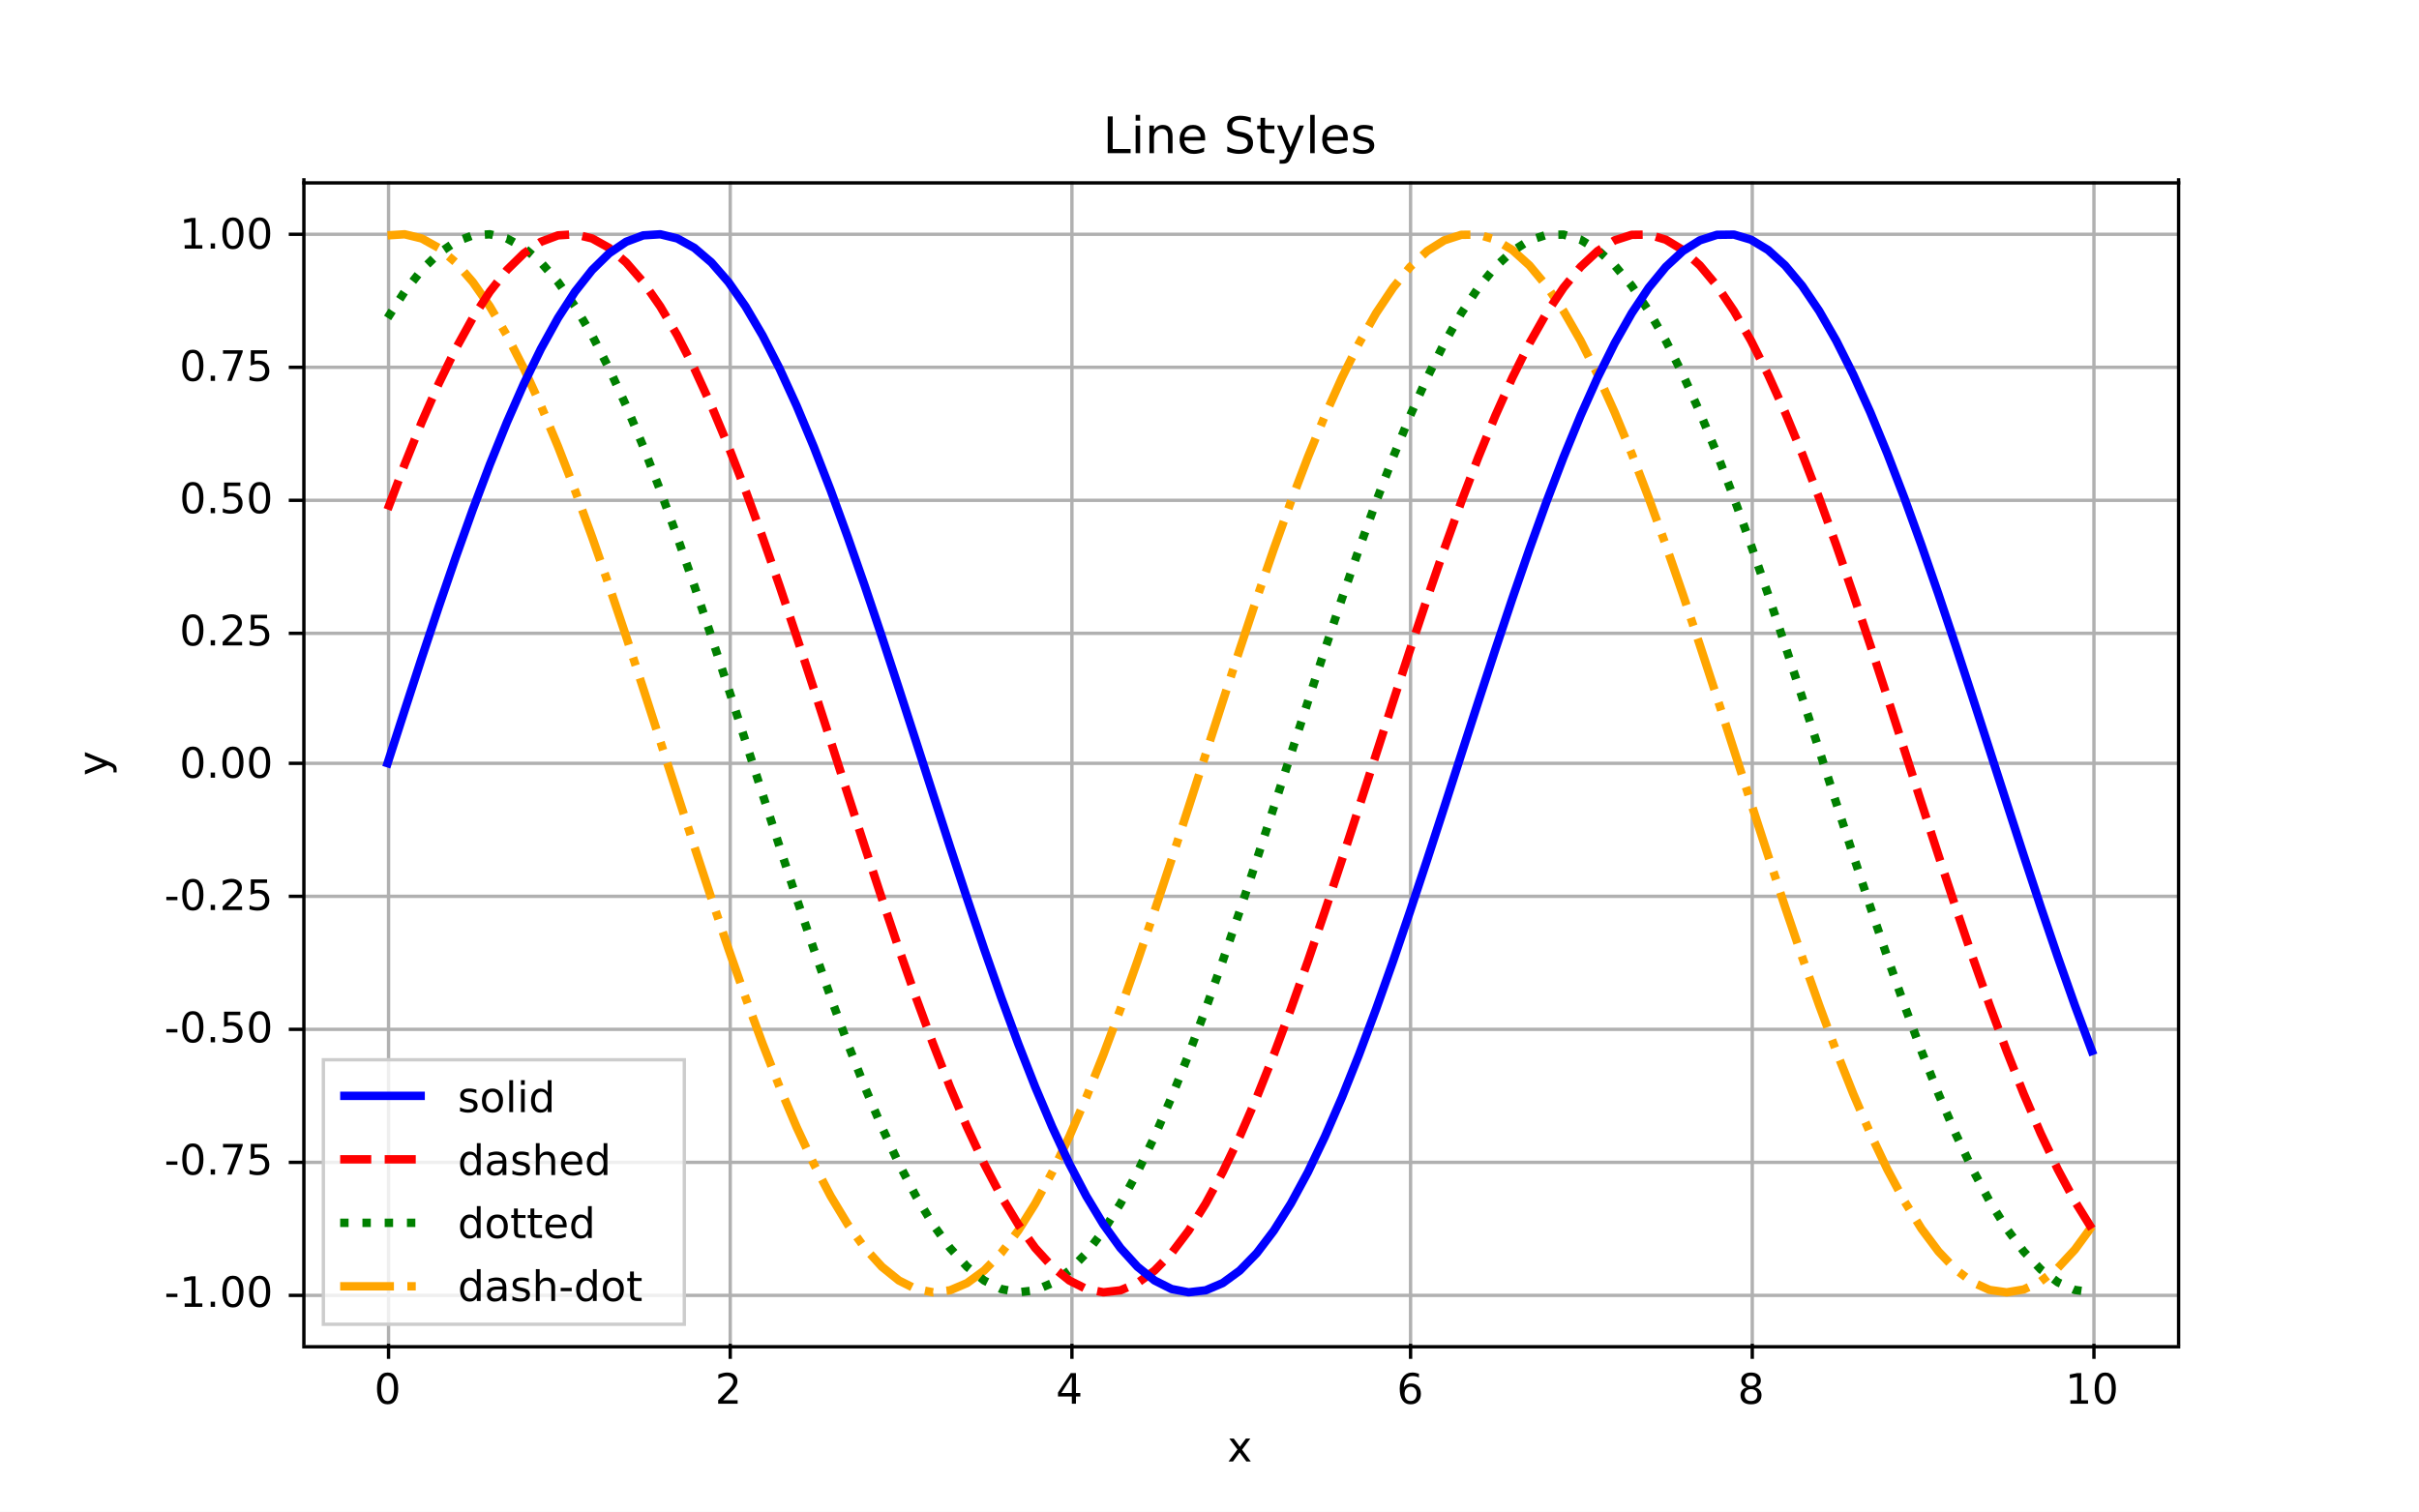
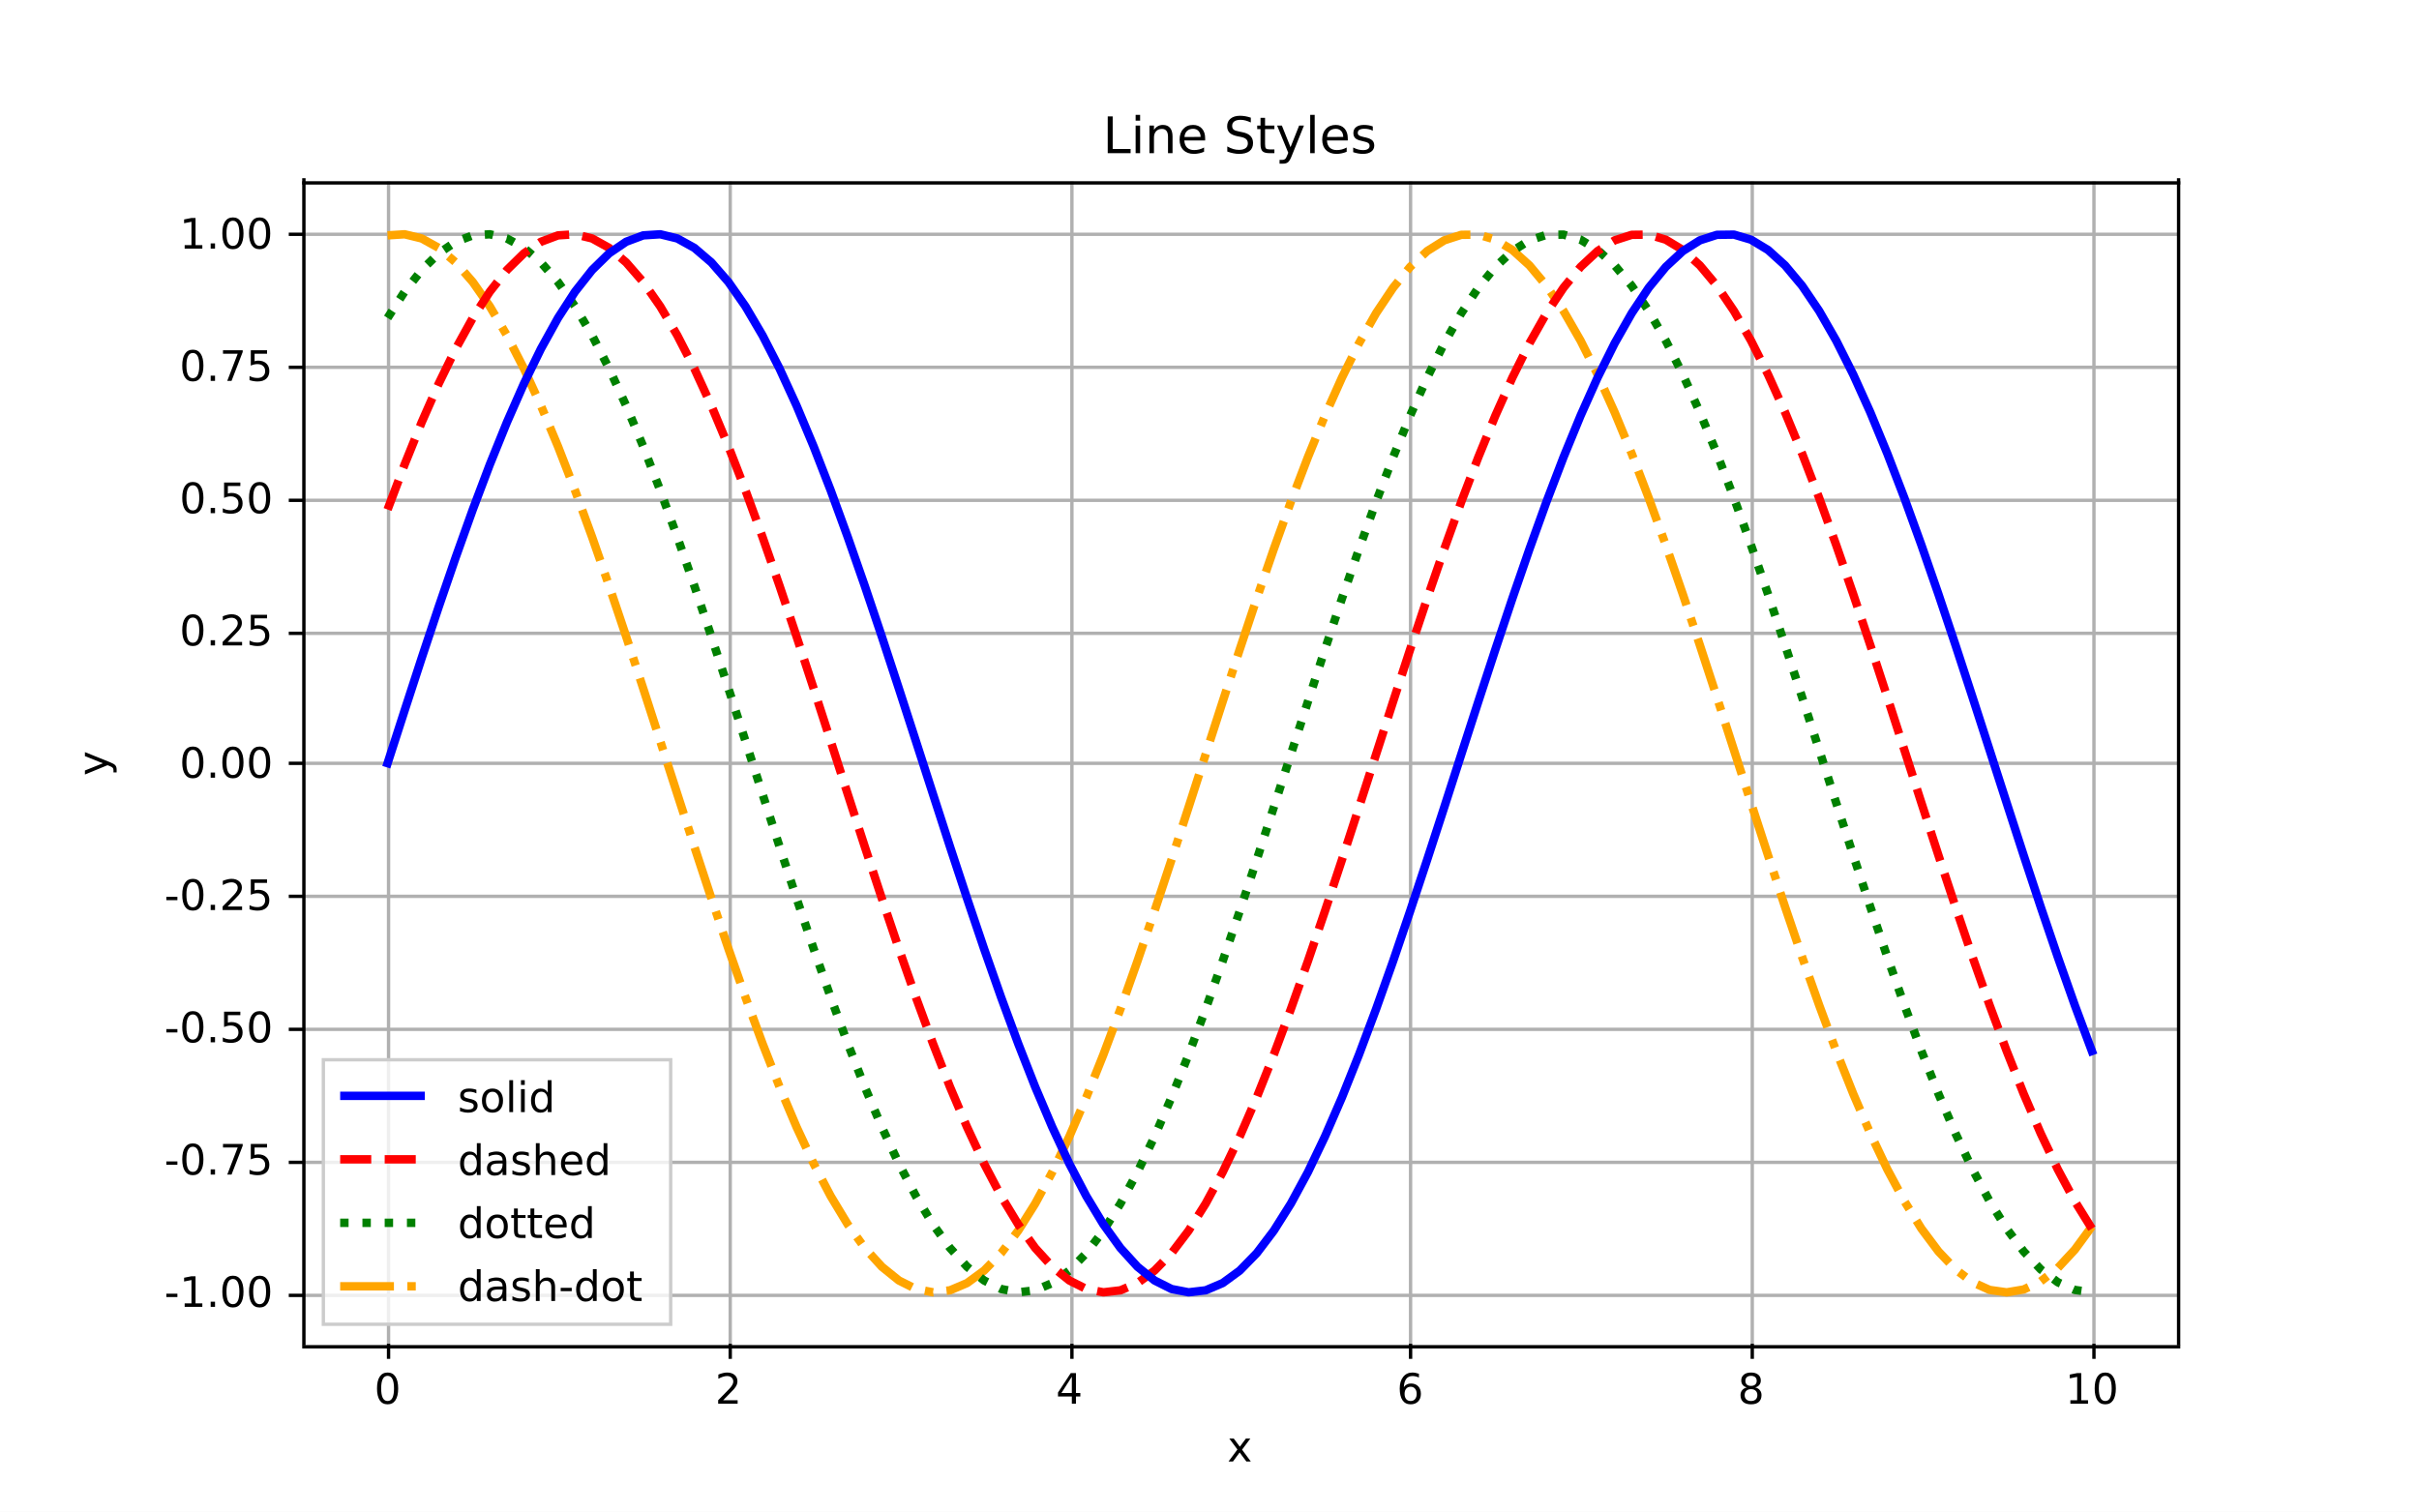
<svg xmlns="http://www.w3.org/2000/svg" width="800" height="500" viewBox="0 0 800 500">
  <defs>
    <clipPath id="clip-1">
      <rect x="100.00" y="55.00" width="620.00" height="385.00" />
    </clipPath>
    <clipPath id="clip-2">
      <rect x="100.00" y="55.00" width="620.00" height="385.00" />
    </clipPath>
    <clipPath id="clip-3">
      <rect x="100.00" y="55.00" width="620.00" height="385.00" />
    </clipPath>
    <clipPath id="clip-4">
      <rect x="100.00" y="55.00" width="620.00" height="385.00" />
    </clipPath>
    <clipPath id="clip-5">
      <rect x="100.00" y="55.00" width="620.00" height="385.00" />
    </clipPath>
    <clipPath id="clip-6">
      <rect x="100.00" y="55.00" width="620.00" height="385.00" />
    </clipPath>
    <clipPath id="clip-7">
      <rect x="100.00" y="55.00" width="620.00" height="385.00" />
    </clipPath>
    <clipPath id="clip-8">
      <rect x="100.00" y="55.00" width="620.00" height="385.00" />
    </clipPath>
    <clipPath id="clip-9">
      <rect x="100.00" y="55.00" width="620.00" height="385.00" />
    </clipPath>
    <clipPath id="clip-10">
      <rect x="100.00" y="55.00" width="620.00" height="385.00" />
    </clipPath>
    <clipPath id="clip-11">
      <rect x="100.00" y="55.00" width="620.00" height="385.00" />
    </clipPath>
    <clipPath id="clip-12">
      <rect x="100.00" y="55.00" width="620.00" height="385.00" />
    </clipPath>
    <clipPath id="clip-13">
      <rect x="100.00" y="55.00" width="620.00" height="385.00" />
    </clipPath>
    <clipPath id="clip-14">
      <rect x="100.00" y="55.00" width="620.00" height="385.00" />
    </clipPath>
    <clipPath id="clip-15">
      <rect x="100.00" y="55.00" width="620.00" height="385.00" />
    </clipPath>
  </defs>
  <g transform="translate(0,500) scale(1,-1)">
    <rect width="800" height="500" fill="white" />
    <path d="M 0.00 0.00 L 800.00 0.00 L 800.00 500.00 L 0.00 500.00 L 0.00 0.00 Z " fill="#FFFFFF" fill-opacity="1.00" stroke="#000000" stroke-opacity="1.00" stroke-width="0.00" stroke-linecap="butt" stroke-linejoin="miter" />
    <path d="M 100.00 55.00 L 720.00 55.00 L 720.00 440.00 L 100.00 440.00 L 100.00 55.00 Z " fill="#FFFFFF" fill-opacity="1.00" stroke="none" stroke-opacity="0.00" stroke-width="0.00" stroke-linecap="butt" stroke-linejoin="miter" />
    <path d="M 128.50 55.50 L 128.50 440.50 " fill="none" fill-opacity="0.00" stroke="#B0B0B0" stroke-opacity="1.00" stroke-width="1.11" stroke-linecap="butt" stroke-linejoin="miter" clip-path="url(#clip-1)" />
    <path d="M 241.50 55.50 L 241.50 440.50 " fill="none" fill-opacity="0.00" stroke="#B0B0B0" stroke-opacity="1.00" stroke-width="1.11" stroke-linecap="butt" stroke-linejoin="miter" clip-path="url(#clip-2)" />
    <path d="M 354.50 55.50 L 354.50 440.50 " fill="none" fill-opacity="0.00" stroke="#B0B0B0" stroke-opacity="1.00" stroke-width="1.11" stroke-linecap="butt" stroke-linejoin="miter" clip-path="url(#clip-3)" />
    <path d="M 466.50 55.50 L 466.50 440.50 " fill="none" fill-opacity="0.00" stroke="#B0B0B0" stroke-opacity="1.00" stroke-width="1.11" stroke-linecap="butt" stroke-linejoin="miter" clip-path="url(#clip-4)" />
    <path d="M 579.50 55.50 L 579.50 440.50 " fill="none" fill-opacity="0.00" stroke="#B0B0B0" stroke-opacity="1.00" stroke-width="1.11" stroke-linecap="butt" stroke-linejoin="miter" clip-path="url(#clip-5)" />
    <path d="M 692.50 55.50 L 692.50 440.50 " fill="none" fill-opacity="0.00" stroke="#B0B0B0" stroke-opacity="1.00" stroke-width="1.11" stroke-linecap="butt" stroke-linejoin="miter" clip-path="url(#clip-6)" />
    <path d="M 100.50 71.50 L 720.50 71.50 " fill="none" fill-opacity="0.00" stroke="#B0B0B0" stroke-opacity="1.00" stroke-width="1.11" stroke-linecap="butt" stroke-linejoin="miter" clip-path="url(#clip-7)" />
    <path d="M 100.50 115.50 L 720.50 115.50 " fill="none" fill-opacity="0.00" stroke="#B0B0B0" stroke-opacity="1.00" stroke-width="1.11" stroke-linecap="butt" stroke-linejoin="miter" clip-path="url(#clip-8)" />
    <path d="M 100.50 159.50 L 720.50 159.50 " fill="none" fill-opacity="0.00" stroke="#B0B0B0" stroke-opacity="1.00" stroke-width="1.11" stroke-linecap="butt" stroke-linejoin="miter" clip-path="url(#clip-9)" />
    <path d="M 100.50 203.50 L 720.50 203.50 " fill="none" fill-opacity="0.00" stroke="#B0B0B0" stroke-opacity="1.00" stroke-width="1.11" stroke-linecap="butt" stroke-linejoin="miter" clip-path="url(#clip-10)" />
    <path d="M 100.50 247.50 L 720.50 247.50 " fill="none" fill-opacity="0.00" stroke="#B0B0B0" stroke-opacity="1.00" stroke-width="1.11" stroke-linecap="butt" stroke-linejoin="miter" clip-path="url(#clip-11)" />
    <path d="M 100.50 290.50 L 720.50 290.50 " fill="none" fill-opacity="0.00" stroke="#B0B0B0" stroke-opacity="1.00" stroke-width="1.11" stroke-linecap="butt" stroke-linejoin="miter" clip-path="url(#clip-12)" />
    <path d="M 100.50 334.50 L 720.50 334.50 " fill="none" fill-opacity="0.00" stroke="#B0B0B0" stroke-opacity="1.00" stroke-width="1.11" stroke-linecap="butt" stroke-linejoin="miter" clip-path="url(#clip-13)" />
    <path d="M 100.50 378.50 L 720.50 378.50 " fill="none" fill-opacity="0.00" stroke="#B0B0B0" stroke-opacity="1.00" stroke-width="1.11" stroke-linecap="butt" stroke-linejoin="miter" clip-path="url(#clip-14)" />
    <path d="M 100.50 422.50 L 720.50 422.50 " fill="none" fill-opacity="0.00" stroke="#B0B0B0" stroke-opacity="1.00" stroke-width="1.11" stroke-linecap="butt" stroke-linejoin="miter" clip-path="url(#clip-15)" />
    <path d="M 128.18 422.14 L 133.82 422.50 L 139.45 421.12 L 145.09 418.00 L 150.73 413.18 L 156.36 406.70 L 162.00 398.63 L 167.64 389.05 L 173.27 378.06 L 178.91 365.77 L 184.55 352.29 L 190.18 337.77 L 195.82 322.34 L 201.45 306.17 L 207.09 289.41 L 212.73 272.24 L 218.36 254.81 L 224.00 237.32 L 229.64 219.92 L 235.27 202.81 L 240.91 186.14 L 246.55 170.08 L 252.18 154.79 L 257.82 140.44 L 263.45 127.15 L 269.09 115.07 L 274.73 104.31 L 280.36 94.98 L 286.00 87.17 L 291.64 80.97 L 297.27 76.43 L 302.91 73.60 L 308.55 72.51 L 314.18 73.17 L 319.82 75.57 L 325.45 79.69 L 331.09 85.48 L 336.73 92.90 L 342.36 101.86 L 348.00 112.27 L 353.64 124.04 L 359.27 137.04 L 364.91 151.15 L 370.55 166.21 L 376.18 182.09 L 381.82 198.63 L 387.45 215.65 L 393.09 232.99 L 398.73 250.48 L 404.36 267.94 L 410.00 285.19 L 415.64 302.07 L 421.27 318.40 L 426.91 334.03 L 432.55 348.79 L 438.18 362.53 L 443.82 375.13 L 449.45 386.46 L 455.09 396.40 L 460.73 404.84 L 466.36 411.72 L 472.00 416.96 L 477.64 420.50 L 483.27 422.32 L 488.91 422.39 L 494.55 420.71 L 500.18 417.30 L 505.82 412.20 L 511.45 405.45 L 517.09 397.12 L 522.73 387.30 L 528.36 376.08 L 534.00 363.58 L 539.64 349.92 L 545.27 335.23 L 550.91 319.67 L 556.55 303.39 L 562.18 286.55 L 567.82 269.32 L 573.45 251.87 L 579.09 234.38 L 584.73 217.02 L 590.36 199.97 L 596.00 183.39 L 601.64 167.45 L 607.27 152.31 L 612.91 138.13 L 618.55 125.03 L 624.18 113.16 L 629.82 102.64 L 635.45 93.56 L 641.09 86.02 L 646.73 80.09 L 652.36 75.84 L 658.00 73.30 L 663.64 72.50 L 669.27 73.45 L 674.91 76.14 L 680.55 80.55 L 686.18 86.62 L 691.82 94.30 " fill="none" fill-opacity="0.00" stroke="#FFA500" stroke-opacity="1.00" stroke-width="2.78" stroke-linecap="butt" stroke-linejoin="round" stroke-dasharray="17.78 4.44 2.78 4.44" />
    <path d="M 128.18 394.83 L 133.82 403.53 L 139.45 410.68 L 145.09 416.20 L 150.73 420.03 L 156.36 422.14 L 162.00 422.50 L 167.64 421.12 L 173.27 418.00 L 178.91 413.18 L 184.55 406.70 L 190.18 398.63 L 195.82 389.05 L 201.45 378.06 L 207.09 365.77 L 212.73 352.29 L 218.36 337.77 L 224.00 322.34 L 229.64 306.17 L 235.27 289.41 L 240.91 272.24 L 246.55 254.81 L 252.18 237.32 L 257.82 219.92 L 263.45 202.81 L 269.09 186.14 L 274.73 170.08 L 280.36 154.79 L 286.00 140.44 L 291.64 127.15 L 297.27 115.07 L 302.91 104.31 L 308.55 94.98 L 314.18 87.17 L 319.82 80.97 L 325.45 76.43 L 331.09 73.60 L 336.73 72.51 L 342.36 73.17 L 348.00 75.57 L 353.64 79.69 L 359.27 85.48 L 364.91 92.90 L 370.55 101.86 L 376.18 112.27 L 381.82 124.04 L 387.45 137.04 L 393.09 151.15 L 398.73 166.21 L 404.36 182.09 L 410.00 198.63 L 415.64 215.65 L 421.27 232.99 L 426.91 250.48 L 432.55 267.94 L 438.18 285.19 L 443.82 302.07 L 449.45 318.40 L 455.09 334.03 L 460.73 348.79 L 466.36 362.53 L 472.00 375.13 L 477.64 386.46 L 483.27 396.40 L 488.91 404.84 L 494.55 411.72 L 500.18 416.96 L 505.82 420.50 L 511.45 422.32 L 517.09 422.39 L 522.73 420.71 L 528.36 417.30 L 534.00 412.20 L 539.64 405.45 L 545.27 397.12 L 550.91 387.30 L 556.55 376.08 L 562.18 363.58 L 567.82 349.92 L 573.45 335.23 L 579.09 319.67 L 584.73 303.39 L 590.36 286.55 L 596.00 269.32 L 601.64 251.87 L 607.27 234.38 L 612.91 217.02 L 618.55 199.97 L 624.18 183.39 L 629.82 167.45 L 635.45 152.31 L 641.09 138.13 L 646.73 125.03 L 652.36 113.16 L 658.00 102.64 L 663.64 93.56 L 669.27 86.02 L 674.91 80.09 L 680.55 75.84 L 686.18 73.30 L 691.82 72.50 " fill="none" fill-opacity="0.00" stroke="#008000" stroke-opacity="1.00" stroke-width="2.78" stroke-linecap="butt" stroke-linejoin="round" stroke-dasharray="2.78 4.58" />
    <path d="M 128.18 331.45 L 133.82 346.37 L 139.45 360.30 L 145.09 373.10 L 150.73 384.65 L 156.36 394.83 L 162.00 403.53 L 167.64 410.68 L 173.27 416.20 L 178.91 420.03 L 184.55 422.14 L 190.18 422.50 L 195.82 421.12 L 201.45 418.00 L 207.09 413.18 L 212.73 406.70 L 218.36 398.63 L 224.00 389.05 L 229.64 378.06 L 235.27 365.77 L 240.91 352.29 L 246.55 337.77 L 252.18 322.34 L 257.82 306.17 L 263.45 289.41 L 269.09 272.24 L 274.73 254.81 L 280.36 237.32 L 286.00 219.92 L 291.64 202.81 L 297.27 186.14 L 302.91 170.08 L 308.55 154.79 L 314.18 140.44 L 319.82 127.15 L 325.45 115.07 L 331.09 104.31 L 336.73 94.98 L 342.36 87.17 L 348.00 80.97 L 353.64 76.43 L 359.27 73.60 L 364.91 72.51 L 370.55 73.17 L 376.18 75.57 L 381.82 79.69 L 387.45 85.48 L 393.09 92.90 L 398.73 101.86 L 404.36 112.27 L 410.00 124.04 L 415.64 137.04 L 421.27 151.15 L 426.91 166.21 L 432.55 182.09 L 438.18 198.63 L 443.82 215.65 L 449.45 232.99 L 455.09 250.48 L 460.73 267.94 L 466.36 285.19 L 472.00 302.07 L 477.64 318.40 L 483.27 334.03 L 488.91 348.79 L 494.55 362.53 L 500.18 375.13 L 505.82 386.46 L 511.45 396.40 L 517.09 404.84 L 522.73 411.72 L 528.36 416.96 L 534.00 420.50 L 539.64 422.32 L 545.27 422.39 L 550.91 420.71 L 556.55 417.30 L 562.18 412.20 L 567.82 405.45 L 573.45 397.12 L 579.09 387.30 L 584.73 376.08 L 590.36 363.58 L 596.00 349.92 L 601.64 335.23 L 607.27 319.67 L 612.91 303.39 L 618.55 286.55 L 624.18 269.32 L 629.82 251.87 L 635.45 234.38 L 641.09 217.02 L 646.73 199.97 L 652.36 183.39 L 658.00 167.45 L 663.64 152.31 L 669.27 138.13 L 674.91 125.03 L 680.55 113.16 L 686.18 102.64 L 691.82 93.56 " fill="none" fill-opacity="0.00" stroke="#FF0000" stroke-opacity="1.00" stroke-width="2.78" stroke-linecap="butt" stroke-linejoin="round" stroke-dasharray="10.28 4.44" />
    <path d="M 128.18 247.54 L 133.82 265.01 L 139.45 282.31 L 145.09 299.26 L 150.73 315.70 L 156.36 331.45 L 162.00 346.37 L 167.64 360.30 L 173.27 373.10 L 178.91 384.65 L 184.55 394.83 L 190.18 403.53 L 195.82 410.68 L 201.45 416.20 L 207.09 420.03 L 212.73 422.14 L 218.36 422.50 L 224.00 421.12 L 229.64 418.00 L 235.27 413.18 L 240.91 406.70 L 246.55 398.63 L 252.18 389.05 L 257.82 378.06 L 263.45 365.77 L 269.09 352.29 L 274.73 337.77 L 280.36 322.34 L 286.00 306.17 L 291.64 289.41 L 297.27 272.24 L 302.91 254.81 L 308.55 237.32 L 314.18 219.92 L 319.82 202.81 L 325.45 186.14 L 331.09 170.08 L 336.73 154.79 L 342.36 140.44 L 348.00 127.15 L 353.64 115.07 L 359.27 104.31 L 364.91 94.98 L 370.55 87.17 L 376.18 80.97 L 381.82 76.43 L 387.45 73.60 L 393.09 72.51 L 398.73 73.17 L 404.36 75.57 L 410.00 79.69 L 415.64 85.48 L 421.27 92.90 L 426.91 101.86 L 432.55 112.27 L 438.18 124.04 L 443.82 137.04 L 449.45 151.15 L 455.09 166.21 L 460.73 182.09 L 466.36 198.63 L 472.00 215.65 L 477.64 232.99 L 483.27 250.48 L 488.91 267.94 L 494.55 285.19 L 500.18 302.07 L 505.82 318.40 L 511.45 334.03 L 517.09 348.79 L 522.73 362.53 L 528.36 375.13 L 534.00 386.46 L 539.64 396.40 L 545.27 404.84 L 550.91 411.72 L 556.55 416.96 L 562.18 420.50 L 567.82 422.32 L 573.45 422.39 L 579.09 420.71 L 584.73 417.30 L 590.36 412.20 L 596.00 405.45 L 601.64 397.12 L 607.27 387.30 L 612.91 376.08 L 618.55 363.58 L 624.18 349.92 L 629.82 335.23 L 635.45 319.67 L 641.09 303.39 L 646.73 286.55 L 652.36 269.32 L 658.00 251.87 L 663.64 234.38 L 669.27 217.02 L 674.91 199.97 L 680.55 183.39 L 686.18 167.45 L 691.82 152.31 " fill="none" fill-opacity="0.00" stroke="#0000FF" stroke-opacity="1.00" stroke-width="2.78" stroke-linecap="square" stroke-linejoin="round" />
    <text font-family="DejaVu Sans" font-size="16.67" fill="#000000" fill-opacity="1.00" text-anchor="middle" transform="translate(410.00,449.33) scale(1,-1)">Line Styles</text>
    <path d="M 128.50 55.50 L 128.50 50.50 " fill="none" fill-opacity="0.00" stroke="#000000" stroke-opacity="1.00" stroke-width="1.11" stroke-linecap="butt" stroke-linejoin="miter" />
    <text font-family="DejaVu Sans" font-size="13.89" fill="#000000" fill-opacity="1.00" text-anchor="middle" dominant-baseline="text-before-edge" transform="translate(128.18,45.28) scale(1,-1)">0</text>
    <path d="M 241.50 55.50 L 241.50 50.50 " fill="none" fill-opacity="0.00" stroke="#000000" stroke-opacity="1.00" stroke-width="1.11" stroke-linecap="butt" stroke-linejoin="miter" />
    <text font-family="DejaVu Sans" font-size="13.89" fill="#000000" fill-opacity="1.00" text-anchor="middle" dominant-baseline="text-before-edge" transform="translate(240.91,45.28) scale(1,-1)">2</text>
    <path d="M 354.50 55.50 L 354.50 50.50 " fill="none" fill-opacity="0.00" stroke="#000000" stroke-opacity="1.00" stroke-width="1.11" stroke-linecap="butt" stroke-linejoin="miter" />
    <text font-family="DejaVu Sans" font-size="13.89" fill="#000000" fill-opacity="1.00" text-anchor="middle" dominant-baseline="text-before-edge" transform="translate(353.64,45.28) scale(1,-1)">4</text>
    <path d="M 466.50 55.50 L 466.50 50.50 " fill="none" fill-opacity="0.00" stroke="#000000" stroke-opacity="1.00" stroke-width="1.11" stroke-linecap="butt" stroke-linejoin="miter" />
    <text font-family="DejaVu Sans" font-size="13.89" fill="#000000" fill-opacity="1.00" text-anchor="middle" dominant-baseline="text-before-edge" transform="translate(466.36,45.28) scale(1,-1)">6</text>
    <path d="M 579.50 55.50 L 579.50 50.50 " fill="none" fill-opacity="0.00" stroke="#000000" stroke-opacity="1.00" stroke-width="1.11" stroke-linecap="butt" stroke-linejoin="miter" />
    <text font-family="DejaVu Sans" font-size="13.89" fill="#000000" fill-opacity="1.00" text-anchor="middle" dominant-baseline="text-before-edge" transform="translate(579.09,45.28) scale(1,-1)">8</text>
    <path d="M 692.50 55.50 L 692.50 50.50 " fill="none" fill-opacity="0.00" stroke="#000000" stroke-opacity="1.00" stroke-width="1.11" stroke-linecap="butt" stroke-linejoin="miter" />
    <text font-family="DejaVu Sans" font-size="13.89" fill="#000000" fill-opacity="1.00" text-anchor="middle" dominant-baseline="text-before-edge" transform="translate(691.82,45.28) scale(1,-1)">10</text>
    <text font-family="DejaVu Sans" font-size="13.89" fill="#000000" fill-opacity="1.00" text-anchor="middle" dominant-baseline="text-before-edge" transform="translate(410.00,26.17) scale(1,-1)">x</text>
    <path d="M 100.50 71.50 L 95.50 71.50 " fill="none" fill-opacity="0.00" stroke="#000000" stroke-opacity="1.00" stroke-width="1.11" stroke-linecap="butt" stroke-linejoin="miter" />
    <text font-family="DejaVu Sans" font-size="13.89" fill="#000000" fill-opacity="1.00" text-anchor="end" dominant-baseline="central" transform="translate(90.28,72.50) scale(1,-1)">-1.00</text>
    <path d="M 100.50 115.50 L 95.50 115.50 " fill="none" fill-opacity="0.00" stroke="#000000" stroke-opacity="1.00" stroke-width="1.11" stroke-linecap="butt" stroke-linejoin="miter" />
    <text font-family="DejaVu Sans" font-size="13.89" fill="#000000" fill-opacity="1.00" text-anchor="end" dominant-baseline="central" transform="translate(90.28,116.26) scale(1,-1)">-0.75</text>
    <path d="M 100.50 159.50 L 95.50 159.50 " fill="none" fill-opacity="0.00" stroke="#000000" stroke-opacity="1.00" stroke-width="1.11" stroke-linecap="butt" stroke-linejoin="miter" />
    <text font-family="DejaVu Sans" font-size="13.89" fill="#000000" fill-opacity="1.00" text-anchor="end" dominant-baseline="central" transform="translate(90.28,160.02) scale(1,-1)">-0.50</text>
    <path d="M 100.50 203.50 L 95.50 203.50 " fill="none" fill-opacity="0.00" stroke="#000000" stroke-opacity="1.00" stroke-width="1.11" stroke-linecap="butt" stroke-linejoin="miter" />
    <text font-family="DejaVu Sans" font-size="13.89" fill="#000000" fill-opacity="1.00" text-anchor="end" dominant-baseline="central" transform="translate(90.28,203.78) scale(1,-1)">-0.25</text>
    <path d="M 100.50 247.50 L 95.50 247.50 " fill="none" fill-opacity="0.00" stroke="#000000" stroke-opacity="1.00" stroke-width="1.11" stroke-linecap="butt" stroke-linejoin="miter" />
    <text font-family="DejaVu Sans" font-size="13.89" fill="#000000" fill-opacity="1.00" text-anchor="end" dominant-baseline="central" transform="translate(90.28,247.54) scale(1,-1)">0.00</text>
    <path d="M 100.50 290.50 L 95.50 290.50 " fill="none" fill-opacity="0.00" stroke="#000000" stroke-opacity="1.00" stroke-width="1.11" stroke-linecap="butt" stroke-linejoin="miter" />
    <text font-family="DejaVu Sans" font-size="13.89" fill="#000000" fill-opacity="1.00" text-anchor="end" dominant-baseline="central" transform="translate(90.28,291.30) scale(1,-1)">0.25</text>
    <path d="M 100.50 334.50 L 95.50 334.50 " fill="none" fill-opacity="0.00" stroke="#000000" stroke-opacity="1.00" stroke-width="1.11" stroke-linecap="butt" stroke-linejoin="miter" />
    <text font-family="DejaVu Sans" font-size="13.89" fill="#000000" fill-opacity="1.00" text-anchor="end" dominant-baseline="central" transform="translate(90.28,335.06) scale(1,-1)">0.50</text>
    <path d="M 100.50 378.50 L 95.50 378.50 " fill="none" fill-opacity="0.00" stroke="#000000" stroke-opacity="1.00" stroke-width="1.11" stroke-linecap="butt" stroke-linejoin="miter" />
    <text font-family="DejaVu Sans" font-size="13.89" fill="#000000" fill-opacity="1.00" text-anchor="end" dominant-baseline="central" transform="translate(90.28,378.82) scale(1,-1)">0.75</text>
    <path d="M 100.50 422.50 L 95.50 422.50 " fill="none" fill-opacity="0.00" stroke="#000000" stroke-opacity="1.00" stroke-width="1.11" stroke-linecap="butt" stroke-linejoin="miter" />
    <text font-family="DejaVu Sans" font-size="13.89" fill="#000000" fill-opacity="1.00" text-anchor="end" dominant-baseline="central" transform="translate(90.28,422.57) scale(1,-1)">1.00</text>
    <text font-family="DejaVu Sans" font-size="13.89" fill="#000000" fill-opacity="1.00" text-anchor="middle" transform="translate(35.68,247.50) rotate(90.00) scale(1,-1)">y</text>
    <path d="M 100.50 55.50 L 100.50 440.50 " fill="none" fill-opacity="0.00" stroke="#000000" stroke-opacity="1.00" stroke-width="1.11" stroke-linecap="square" stroke-linejoin="miter" />
    <path d="M 720.50 55.50 L 720.50 440.50 " fill="none" fill-opacity="0.00" stroke="#000000" stroke-opacity="1.00" stroke-width="1.11" stroke-linecap="square" stroke-linejoin="miter" />
    <path d="M 100.50 54.50 L 720.50 54.50 " fill="none" fill-opacity="0.00" stroke="#000000" stroke-opacity="1.00" stroke-width="1.11" stroke-linecap="square" stroke-linejoin="miter" />
    <path d="M 100.50 439.50 L 720.50 439.50 " fill="none" fill-opacity="0.00" stroke="#000000" stroke-opacity="1.00" stroke-width="1.11" stroke-linecap="square" stroke-linejoin="miter" />
-     <path d="M 106.94 61.94 L 226.31 61.94 L 226.31 149.44 L 106.94 149.44 L 106.94 61.94 Z " fill="#FFFFFF" fill-opacity="0.80" stroke="#CCCCCC" stroke-opacity="1.00" stroke-width="1.11" stroke-linecap="butt" stroke-linejoin="miter" />
+     <path d="M 106.94 61.94 L 221.80 61.94 L 221.80 149.44 L 106.94 149.44 L 106.94 61.94 Z " fill="#FFFFFF" fill-opacity="0.80" stroke="#CCCCCC" stroke-opacity="1.00" stroke-width="1.11" stroke-linecap="butt" stroke-linejoin="miter" />
    <path d="M 112.50 137.50 L 140.50 137.50 " fill="none" fill-opacity="0.00" stroke="#0000FF" stroke-opacity="1.00" stroke-width="2.78" stroke-linecap="butt" stroke-linejoin="miter" />
    <text font-family="DejaVu Sans" font-size="13.89" fill="#000000" fill-opacity="1.00" text-anchor="start" dominant-baseline="central" transform="translate(151.39,136.94) scale(1,-1)">solid</text>
    <path d="M 112.50 116.50 L 140.50 116.50 " fill="none" fill-opacity="0.00" stroke="#FF0000" stroke-opacity="1.00" stroke-width="2.78" stroke-linecap="butt" stroke-linejoin="miter" stroke-dasharray="10.28 4.44" />
    <text font-family="DejaVu Sans" font-size="13.89" fill="#000000" fill-opacity="1.00" text-anchor="start" dominant-baseline="central" transform="translate(151.39,116.11) scale(1,-1)">dashed</text>
    <path d="M 112.50 95.50 L 140.50 95.50 " fill="none" fill-opacity="0.00" stroke="#008000" stroke-opacity="1.00" stroke-width="2.78" stroke-linecap="butt" stroke-linejoin="miter" stroke-dasharray="2.78 4.58" />
    <text font-family="DejaVu Sans" font-size="13.89" fill="#000000" fill-opacity="1.00" text-anchor="start" dominant-baseline="central" transform="translate(151.39,95.28) scale(1,-1)">dotted</text>
    <path d="M 112.50 74.50 L 140.50 74.50 " fill="none" fill-opacity="0.00" stroke="#FFA500" stroke-opacity="1.00" stroke-width="2.78" stroke-linecap="butt" stroke-linejoin="miter" stroke-dasharray="17.78 4.44 2.78 4.44" />
    <text font-family="DejaVu Sans" font-size="13.89" fill="#000000" fill-opacity="1.00" text-anchor="start" dominant-baseline="central" transform="translate(151.39,74.44) scale(1,-1)">dash-dot</text>
  </g>
</svg>
